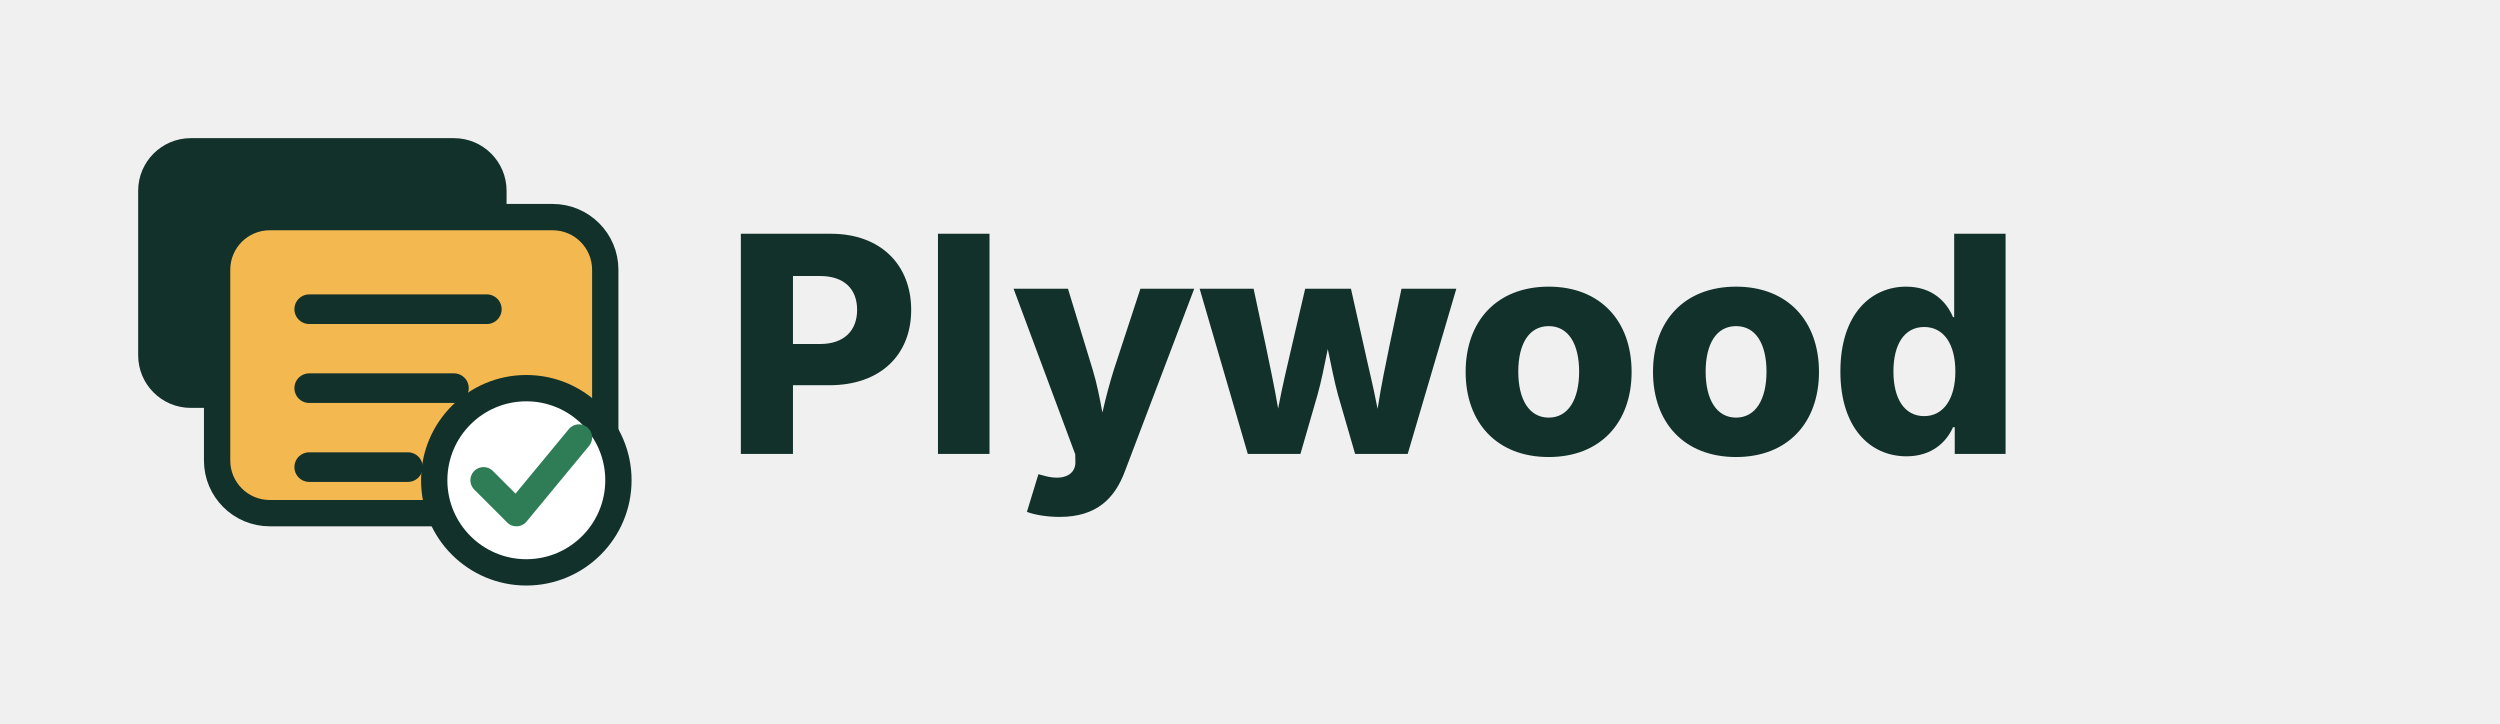
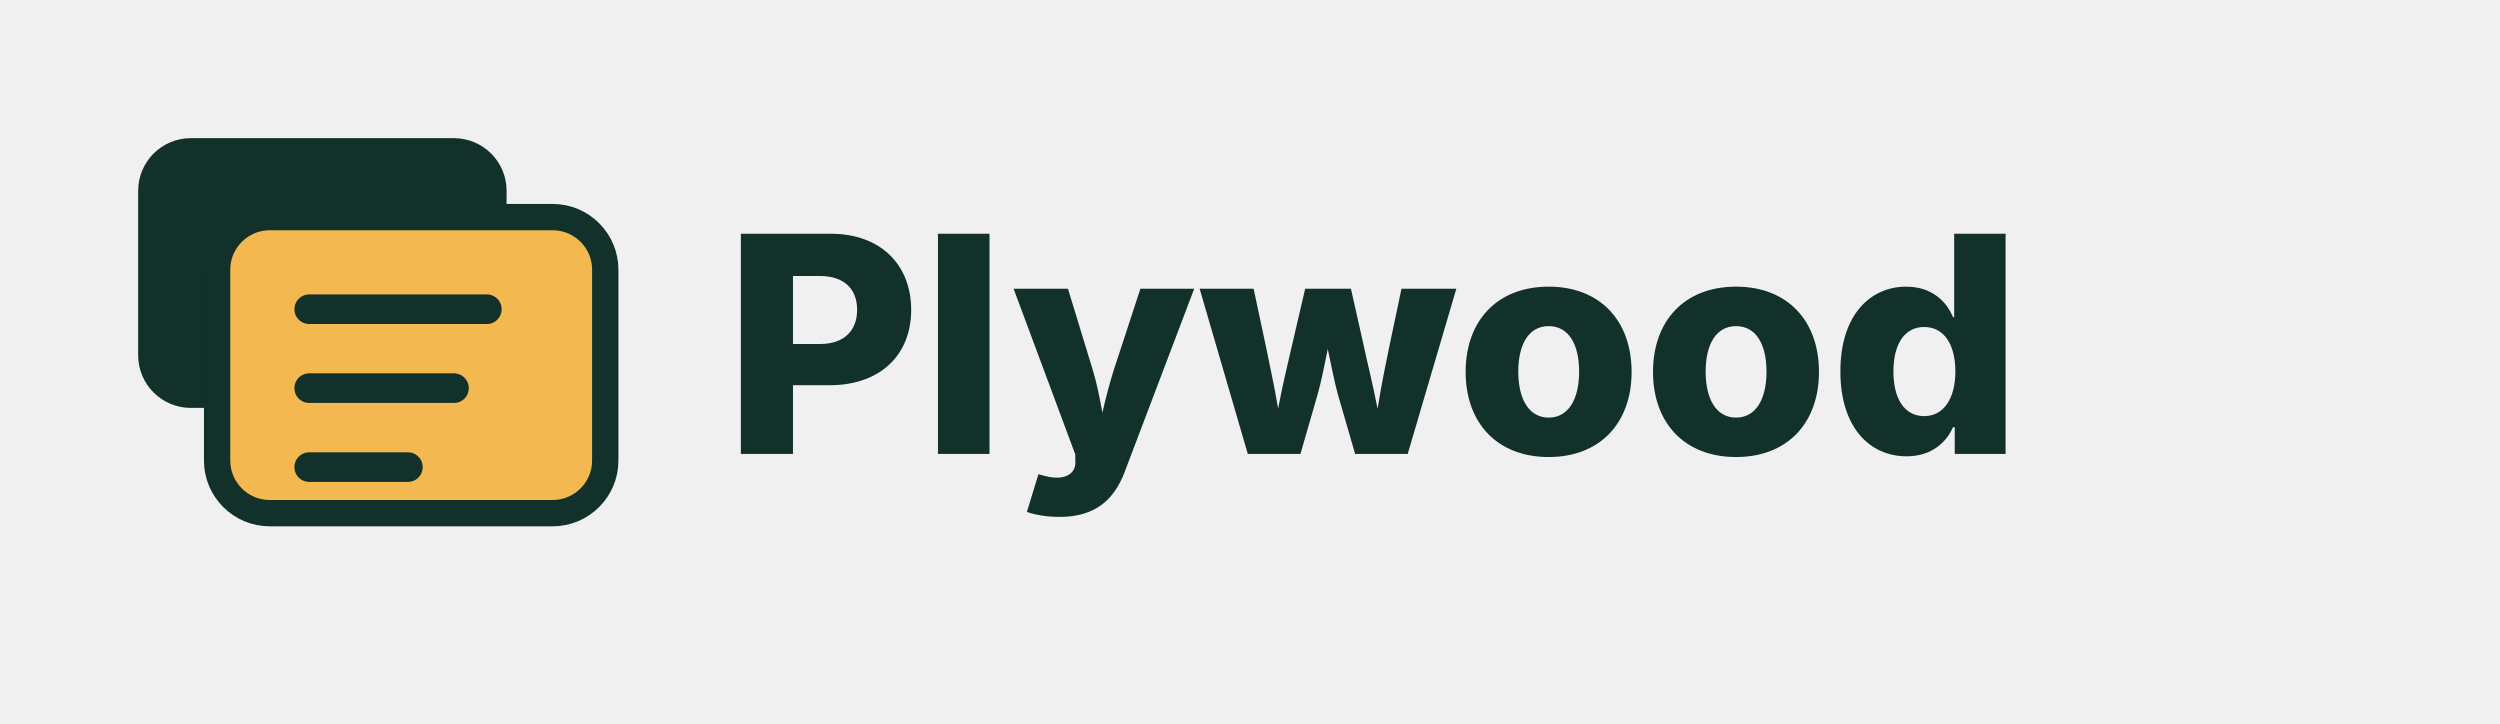
<svg xmlns="http://www.w3.org/2000/svg" width="760" height="220" viewBox="0 0 760 220" fill="none" role="img" aria-labelledby="title desc">
  <g transform="translate(42 42)">
    <rect x="0" y="0" width="112" height="82" rx="16" fill="#12312B" />
    <rect x="24" y="24" width="118" height="90" rx="16" fill="#F3B84F" stroke="#12312B" stroke-width="8" />
    <path d="M52 52H106" stroke="#12312B" stroke-width="9" stroke-linecap="round" />
    <path d="M52 76H96" stroke="#12312B" stroke-width="9" stroke-linecap="round" />
    <path d="M52 100H82" stroke="#12312B" stroke-width="9" stroke-linecap="round" />
-     <circle cx="118" cy="104" r="28" fill="#FFFFFF" stroke="#12312B" stroke-width="8" />
-     <path d="M105 104L115 114L134 91" stroke="#2F7D57" stroke-width="8" stroke-linecap="round" stroke-linejoin="round" />
  </g>
  <text x="220" y="138" fill="#12312B" font-family="ui-sans-serif, system-ui, -apple-system, BlinkMacSystemFont, Segoe UI, sans-serif" font-size="92" font-weight="800" letter-spacing="0">Plywood</text>
</svg>
